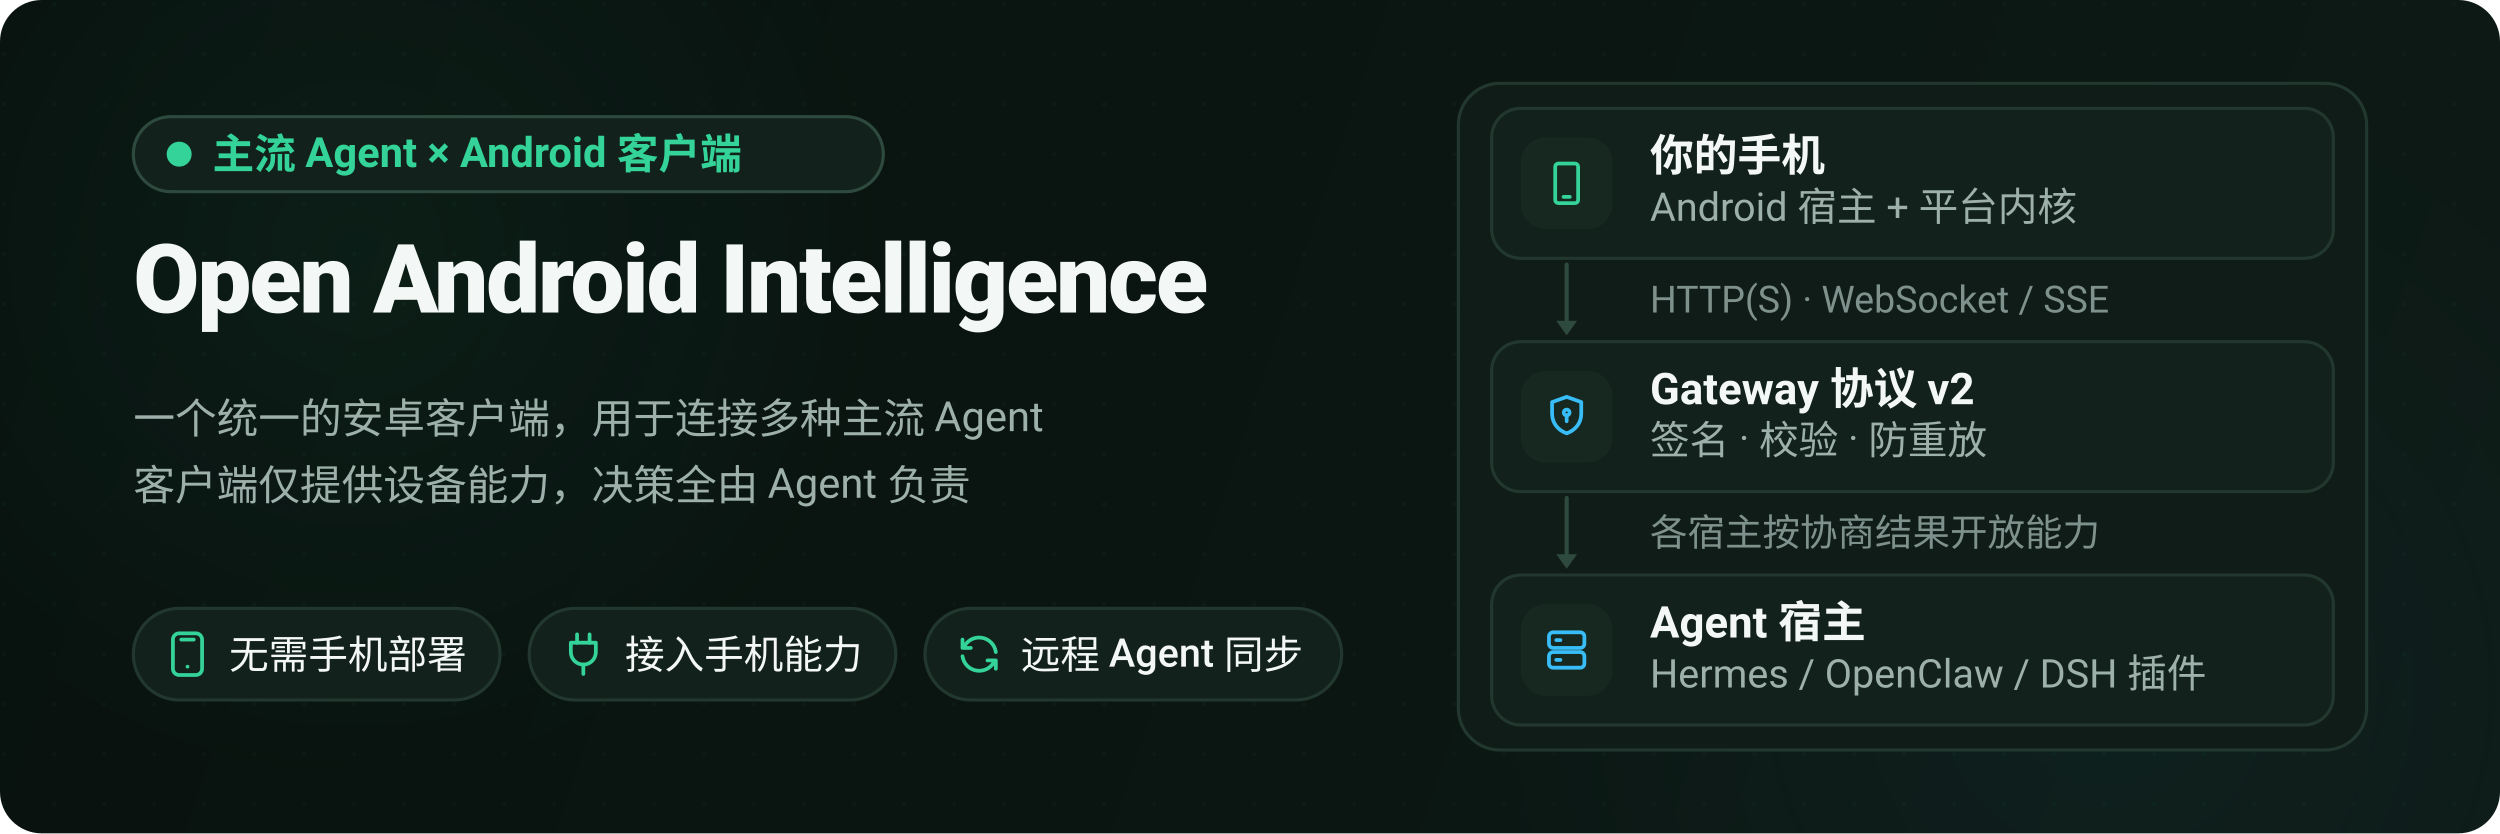
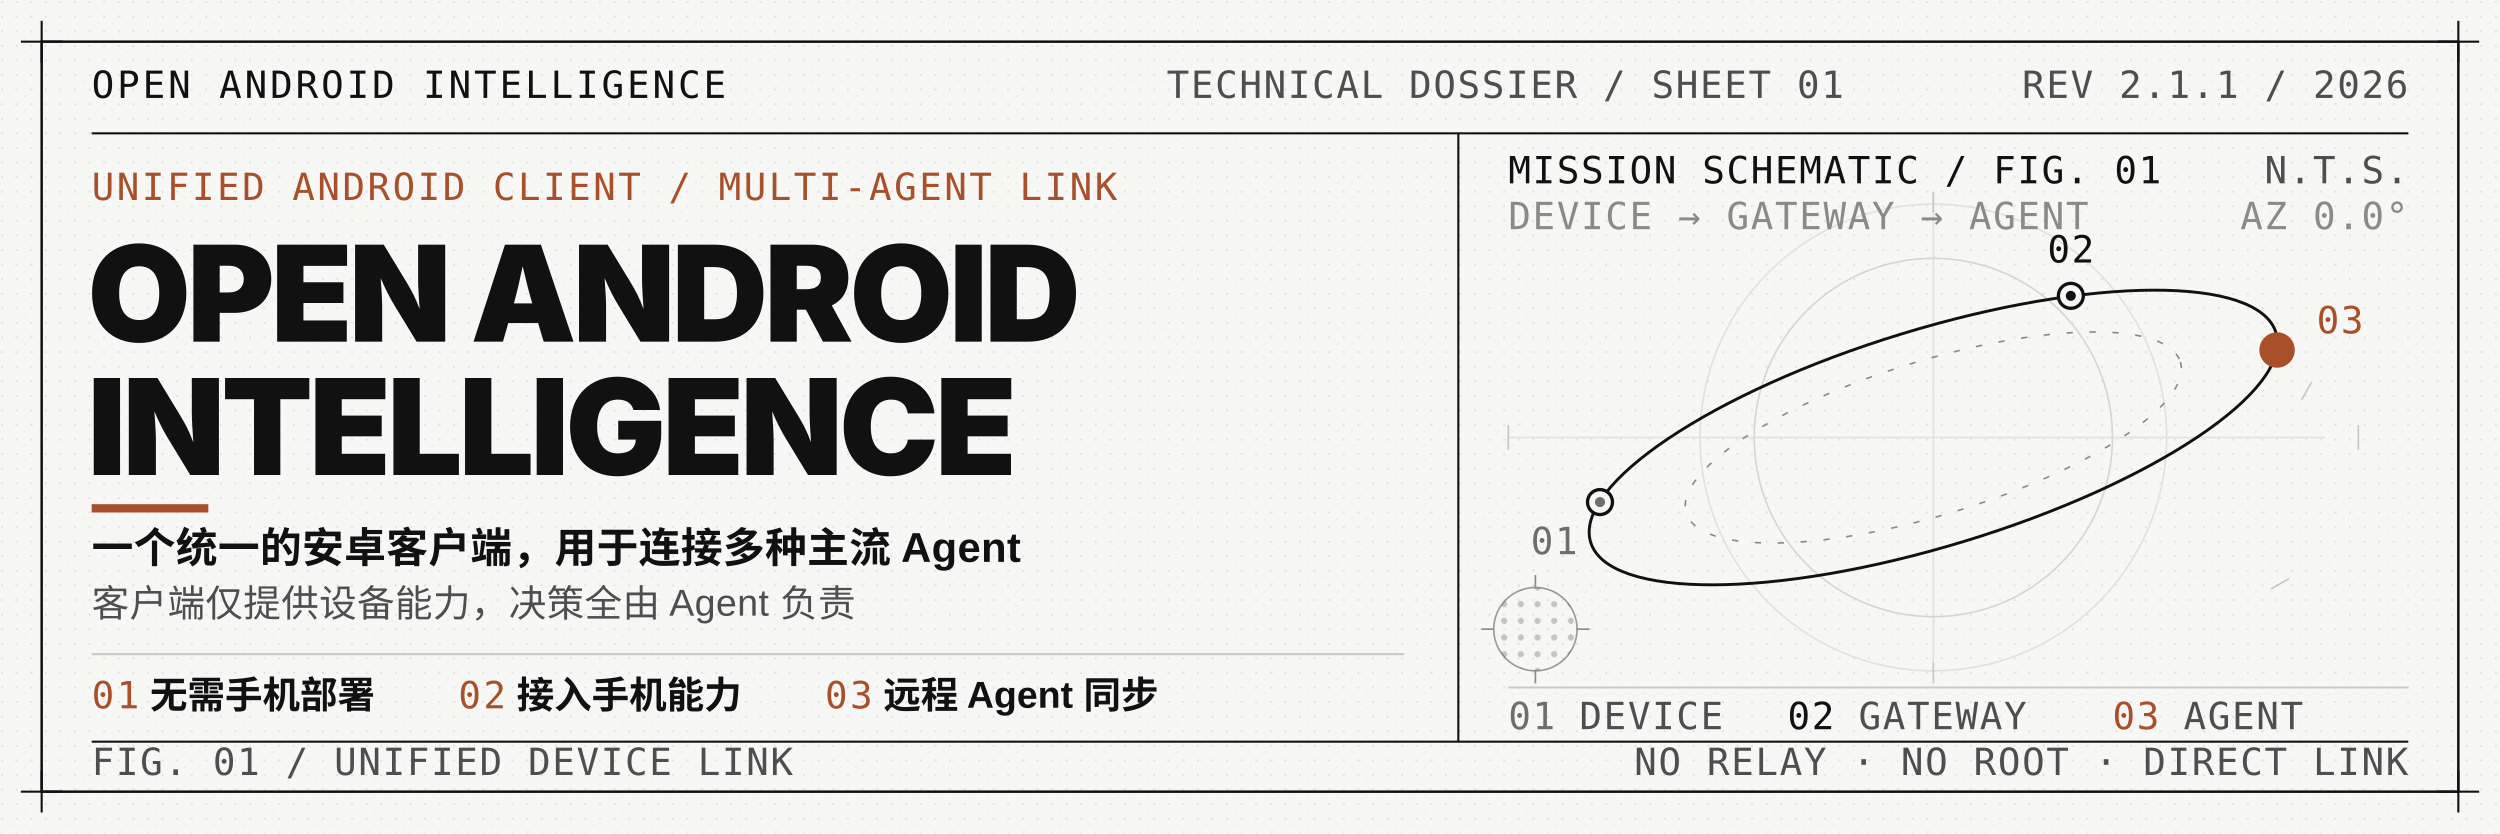
- <svg xmlns="http://www.w3.org/2000/svg" viewBox="0 0 1200 400" width="100%" height="auto" role="img" aria-label="Open Android Intelligence 首屏横幅：统一的安卓客户端，连接多种主流 Agent；无需手机部署、接入手机能力、远程 Agent 同步" fill="none">
+ <svg xmlns="http://www.w3.org/2000/svg" viewBox="0 0 1200 400" width="100%" height="auto" role="img" aria-label="Open Android Intelligence 首屏横幅：一个统一的安卓客户端，用于连接多种主流 Agent；无需手机部署、接入手机能力、远程 Agent 同步">
  <defs>
-     <linearGradient id="bgGrad" x1="0" y1="0" x2="1200" y2="400" gradientUnits="userSpaceOnUse">
-       <stop offset="0" stop-color="#08110E" />
-       <stop offset="1" stop-color="#0D1A15" />
-     </linearGradient>
-     <radialGradient id="glowMint" gradientUnits="userSpaceOnUse" cx="170" cy="120" r="260">
-       <stop offset="0" stop-color="#34D399" />
-       <stop offset="1" stop-color="#34D399" stop-opacity="0" />
-     </radialGradient>
-     <radialGradient id="glowSky" gradientUnits="userSpaceOnUse" cx="1010" cy="330" r="300">
-       <stop offset="0" stop-color="#38BDF8" />
-       <stop offset="1" stop-color="#38BDF8" stop-opacity="0" />
-     </radialGradient>
-     <pattern id="dotGrid" width="24" height="24" patternUnits="userSpaceOnUse">
-       <circle cx="2" cy="2" r="1" fill="#34D399" />
+     <pattern id="heroGrain" width="7" height="7" patternUnits="userSpaceOnUse">
+       <circle cx="1" cy="1" r="0.5" fill="#111111" opacity="0.1" />
+       <circle cx="5" cy="4" r="0.38" fill="#111111" opacity="0.06" />
    </pattern>
-     <clipPath id="canvasClip">
-       <rect width="1200" height="400" rx="20" />
+     <pattern id="heroHalftone" width="8" height="8" patternUnits="userSpaceOnUse">
+       <circle cx="2" cy="2" r="1.5" fill="#111111" opacity="0.4" />
+     </pattern>
+     <clipPath id="heroClip">
+       <rect x="20" y="20" width="1160" height="336" />
    </clipPath>
  </defs>
  <style>
-     .pill-label { font-size: 20px; font-weight: 600; fill: #34D399; }
-     .hero-title { font-size: 46px; font-weight: 800; fill: #F3F7F5; letter-spacing: -1px; }
-     .hero-sub   { font-size: 20px; font-weight: 400; fill: #9DB0AA; }
-     .chip-label { font-size: 19px; font-weight: 500; fill: #F3F7F5; }
-     .seg-title  { font-size: 21px; font-weight: 600; fill: #F3F7F5; }
-     .seg-desc   { font-size: 19px; font-weight: 400; fill: #9DB0AA; }
-     .flow-note  { font-size: 18px; font-weight: 400; fill: #7E918C; }
+     .mono { font-family: "JetBrains Mono", "Roboto Mono", "DejaVu Sans Mono", monospace; font-size: 18px; letter-spacing: 0.8px; fill: #4E4E4E; }
+     .mono-d { font-family: "JetBrains Mono", "Roboto Mono", "DejaVu Sans Mono", monospace; font-size: 18px; letter-spacing: 0.8px; fill: #111111; }
+     .mono-m { font-family: "JetBrains Mono", "Roboto Mono", "DejaVu Sans Mono", monospace; font-size: 18px; letter-spacing: 0.8px; fill: #8B8B86; }
+     .num { font-family: "JetBrains Mono", "Roboto Mono", "DejaVu Sans Mono", monospace; font-size: 18px; letter-spacing: 1.2px; fill: #A9502A; }
+     .disp { font-family: "Arial Black", "Inter", "Helvetica Neue", Arial, "Noto Sans CJK SC", sans-serif; font-weight: 900; font-size: 64px; letter-spacing: -1.8px; fill: #111111; }
+     .lede { font-family: "Helvetica Neue", Arial, "Noto Sans CJK SC", "PingFang SC", "Microsoft YaHei", sans-serif; font-size: 20px; font-weight: 700; letter-spacing: 0.2px; fill: #111111; }
+     .body { font-family: "Helvetica Neue", Arial, "Noto Sans CJK SC", "PingFang SC", "Microsoft YaHei", sans-serif; font-size: 18px; font-weight: 400; letter-spacing: 0.2px; fill: #4E4E4E; }
+     .tag { font-family: "Helvetica Neue", Arial, "Noto Sans CJK SC", "PingFang SC", "Microsoft YaHei", sans-serif; font-size: 18px; font-weight: 600; fill: #111111; }
  </style>
-   <g font-family="-apple-system, BlinkMacSystemFont, 'Segoe UI', Roboto, 'PingFang SC', 'Noto Sans CJK SC', 'Microsoft YaHei', sans-serif">
-     <rect width="1200" height="400" rx="20" fill="url(#bgGrad)" />
-     <g clip-path="url(#canvasClip)">
-       <rect width="1200" height="400" fill="url(#dotGrid)" opacity="0.035" />
-       <circle cx="170" cy="120" r="260" fill="url(#glowMint)" opacity="0.06" />
-       <circle cx="1010" cy="330" r="300" fill="url(#glowSky)" opacity="0.05" />
+   <rect width="1200" height="400" fill="#F7F7F5" />
+   <rect width="1200" height="400" fill="url(#heroGrain)" />
+   <rect x="20" y="20" width="1160" height="360" fill="none" stroke="#111111" stroke-width="1.2" />
+   <g stroke="#111111" stroke-width="1">
+     <path d="M10 20H30M20 10V30" />
+     <path d="M1170 20H1190M1180 10V30" />
+     <path d="M10 380H30M20 370V390" />
+     <path d="M1170 380H1190M1180 370V390" />
+   </g>
+   <text x="44" y="47" class="mono-d" style="letter-spacing:1.4px">OPEN ANDROID INTELLIGENCE</text>
+   <text x="560" y="47" class="mono">TECHNICAL DOSSIER / SHEET 01</text>
+   <text x="1156" y="47" class="mono" text-anchor="end">REV 2.1.1 / 2026</text>
+   <path d="M44 64H1156" stroke="#111111" stroke-width="1" />
+   <path d="M700 64V356" stroke="#111111" stroke-width="1" />
+   <path d="M44 356H1156" stroke="#111111" stroke-width="1" />
+   <text x="44" y="96" class="num">UNIFIED ANDROID CLIENT / MULTI-AGENT LINK</text>
+   <text x="42" y="164" class="disp">OPEN ANDROID</text>
+   <text x="42" y="228" class="disp">INTELLIGENCE</text>
+   <rect x="44" y="242" width="56" height="4" fill="#A9502A" />
+   <text x="44" y="270" class="lede">一个统一的安卓客户端，用于连接多种主流 Agent</text>
+   <text x="44" y="296" class="body">客户端仅提供设备能力，决策全由 Agent 负责</text>
+   <path d="M44 314H674" stroke="#C9C9C2" stroke-width="1" />
+   <g>
+     <text x="44" y="340" class="num">01</text>
+     <text x="72" y="340" class="tag">无需手机部署</text>
+     <text x="220" y="340" class="num">02</text>
+     <text x="248" y="340" class="tag">接入手机能力</text>
+     <text x="396" y="340" class="num">03</text>
+     <text x="424" y="340" class="tag">远程 Agent 同步</text>
+   </g>
+   <g clip-path="url(#heroClip)">
+     <path d="M724 210H1116" stroke="#E2E2DA" stroke-width="0.8" />
+     <path d="M928 92V318" stroke="#E2E2DA" stroke-width="0.8" />
+     <circle cx="928" cy="210" r="112" fill="none" stroke="#E2E2DA" stroke-width="0.8" />
+     <circle cx="928" cy="210" r="86" fill="none" stroke="#D6D6CE" stroke-width="0.8" />
+     <g stroke="#C9C9C2" stroke-width="0.8">
+       <path d="M928 92V102" />
+       <path d="M928 318V328" />
+       <path d="M724 204V216" />
+       <path d="M1132 204V216" />
+       <path d="M1072 96V106" transform="rotate(30 928 210)" />
+       <path d="M1072 96V106" transform="rotate(60 928 210)" />
+       <path d="M1072 96V106" transform="rotate(120 928 210)" />
+       <path d="M1072 96V106" transform="rotate(150 928 210)" />
    </g>
-     <rect x="64" y="56" width="360" height="36" rx="18" fill="#12211B" stroke="#2E4A3E" stroke-width="1.5" />
-     <circle cx="86" cy="74" r="6" fill="#34D399" />
-     <text x="102" y="81" class="pill-label">主流 Agent × Android 客户端</text>
-     <text x="64" y="150" class="hero-title">Open Android Intelligence</text>
-     <text x="64" y="208" class="hero-sub">一个统一的安卓客户端，用于连接多种主流 Agent</text>
-     <text x="64" y="240" class="hero-sub">客户端仅提供设备能力，决策全由 Agent 负责</text>
-     <g>
-       <rect x="64" y="292" width="176" height="44" rx="22" fill="#12211B" stroke="#22382F" stroke-width="1.5" />
-       <g transform="translate(78 302)" stroke="#34D399" stroke-width="1.8" stroke-linecap="round" stroke-linejoin="round" fill="none">
-         <rect x="5" y="2" width="14" height="20" rx="3" />
-         <path d="M12 18h.01" />
-         <path d="M9 5h6" />
-       </g>
-       <text x="110" y="321" class="chip-label">无需手机部署</text>
+     <ellipse cx="928" cy="210" rx="172" ry="52" fill="none" stroke="#111111" stroke-width="1.4" transform="rotate(-17 928 210)" />
+     <ellipse cx="928" cy="210" rx="124" ry="37" fill="none" stroke="#8B8B86" stroke-width="0.8" stroke-dasharray="3 8" transform="rotate(-17 928 210)" />
+     <circle cx="737" cy="302" r="20" fill="url(#heroHalftone)" opacity="0.55" />
+     <circle cx="737" cy="302" r="20" fill="none" stroke="#111111" stroke-width="0.8" stroke-opacity="0.4" />
+     <g stroke="#8B8B86" stroke-width="0.8">
+       <path d="M737 276V282M737 322V328M711 302H717M757 302H763" />
    </g>
-     <g>
-       <rect x="254" y="292" width="176" height="44" rx="22" fill="#12211B" stroke="#22382F" stroke-width="1.5" />
-       <g transform="translate(268 302)" stroke="#34D399" stroke-width="1.8" stroke-linecap="round" stroke-linejoin="round" fill="none">
-         <path d="M9 2.5v4M15 2.5v4" />
-         <path d="M6 6.5h12v4.5a6 6 0 0 1-12 0V6.5Z" />
-         <path d="M12 17v4.5" />
-       </g>
-       <text x="300" y="321" class="chip-label">接入手机能力</text>
-     </g>
-     <g>
-       <rect x="444" y="292" width="200" height="44" rx="22" fill="#12211B" stroke="#22382F" stroke-width="1.5" />
-       <g transform="translate(458 302)" stroke="#34D399" stroke-width="1.8" stroke-linecap="round" stroke-linejoin="round" fill="none">
-         <path d="M20 11A8.1 8.1 0 0 0 4.5 9M4 5v4h4" />
-         <path d="M4 13a8.1 8.1 0 0 0 15.5 2m.5 4v-4h-4" />
-       </g>
-       <text x="490" y="321" class="chip-label">远程 Agent 同步</text>
-     </g>
-     <rect x="700" y="40" width="436" height="320" rx="20" fill="#101C17" stroke="#22382F" stroke-width="1.5" />
-     <rect x="716" y="52" width="404" height="72" rx="14" fill="#12211B" stroke="#22382F" stroke-width="1.5" />
-     <rect x="730" y="66" width="44" height="44" rx="12" fill="#16281F" />
-     <g transform="translate(740 76)" stroke="#34D399" stroke-width="1.8" stroke-linecap="round" stroke-linejoin="round" fill="none">
-       <path d="M8 2.5h8A1.5 1.5 0 0 1 17.5 4v16a1.5 1.5 0 0 1-1.5 1.5H8A1.5 1.5 0 0 1 6.5 20V4A1.5 1.5 0 0 1 8 2.5Z" />
-       <path d="M10.5 18.5h3" />
-     </g>
-     <text x="792" y="82" class="seg-title">你的手机</text>
-     <text x="792" y="106" class="seg-desc">Android 宿主 + 平台内核</text>
-     <path d="M752 127v27" stroke="#2E4A3E" stroke-width="2" stroke-linecap="round" />
-     <polygon points="747,154 757,154 752,161" fill="#2E4A3E" />
-     <text x="792" y="150" class="flow-note">HTTP(S) · WebSocket / SSE</text>
-     <rect x="716" y="164" width="404" height="72" rx="14" fill="#12211B" stroke="#22382F" stroke-width="1.5" />
-     <rect x="730" y="178" width="44" height="44" rx="12" fill="#16281F" />
-     <g transform="translate(740 188)" stroke="#38BDF8" stroke-width="1.8" stroke-linecap="round" stroke-linejoin="round" fill="none">
-       <path d="M12 2.5 19 5v5.6c0 4.6-3 8-7 9.4-4-1.4-7-4.8-7-9.4V5l7-2.5Z" />
-       <circle cx="12" cy="10" r="1.4" />
-       <path d="M12 11.4v2.8" />
-     </g>
-     <text x="792" y="194" class="seg-title">Gateway 协议 v2</text>
-     <text x="792" y="218" class="seg-desc">签名 · 校验 · 防重放</text>
-     <path d="M752 239v27" stroke="#2E4A3E" stroke-width="2" stroke-linecap="round" />
-     <polygon points="747,266 757,266 752,273" fill="#2E4A3E" />
-     <text x="792" y="262" class="flow-note">各宿主按协商结果开放能力</text>
-     <rect x="716" y="276" width="404" height="72" rx="14" fill="#12211B" stroke="#22382F" stroke-width="1.5" />
-     <rect x="730" y="290" width="44" height="44" rx="12" fill="#16281F" />
-     <g transform="translate(740 300)" stroke="#38BDF8" stroke-width="1.8" stroke-linecap="round" stroke-linejoin="round" fill="none">
-       <rect x="3.5" y="3.5" width="17" height="7.5" rx="2" />
-       <rect x="3.5" y="13" width="17" height="7.5" rx="2" />
-       <path d="M7 7.25h2M7 16.75h2" />
-     </g>
-     <text x="792" y="306" class="seg-title">Agent 宿主</text>
-     <text x="792" y="330" class="seg-desc">Hermes / OpenClaw / DSH 插件</text>
  </g>
+   <text x="724" y="88" class="mono-d">MISSION SCHEMATIC / FIG. 01</text>
+   <text x="1156" y="88" class="mono" text-anchor="end">N.T.S.</text>
+   <text x="724" y="110" class="mono-m">DEVICE → GATEWAY → AGENT</text>
+   <text x="1156" y="110" class="mono-m" text-anchor="end">AZ 0.0°</text>
+   <g>
+     <circle cx="768" cy="241" r="6" fill="#F7F7F5" stroke="#111111" stroke-width="1.6" />
+     <circle cx="768" cy="241" r="2.4" fill="#6F6F6A" />
+     <circle cx="994" cy="142" r="6" fill="#F7F7F5" stroke="#111111" stroke-width="1.6" />
+     <circle cx="994" cy="142" r="2.4" fill="#111111" />
+     <circle cx="1093" cy="168" r="8.5" fill="#A9502A" />
+   </g>
+   <g class="mono-d">
+     <text x="746" y="266" text-anchor="middle" style="fill:#6F6F6A">01</text>
+     <text x="994" y="126" text-anchor="middle">02</text>
+     <text x="1112" y="160" text-anchor="start" style="fill:#A9502A">03</text>
+   </g>
+   <path d="M724 330H1156" stroke="#C9C9C2" stroke-width="0.9" />
+   <text x="724" y="350" class="mono">
+     <tspan fill="#6F6F6A">01</tspan> DEVICE</text>
+   <text x="858" y="350" class="mono">
+     <tspan fill="#111111">02</tspan> GATEWAY</text>
+   <text x="1014" y="350" class="mono">
+     <tspan fill="#A9502A">03</tspan> AGENT</text>
+   <text x="44" y="372" class="mono">FIG. 01 / UNIFIED DEVICE LINK</text>
+   <text x="1156" y="372" class="mono" text-anchor="end">NO RELAY · NO ROOT · DIRECT LINK</text>
</svg>
